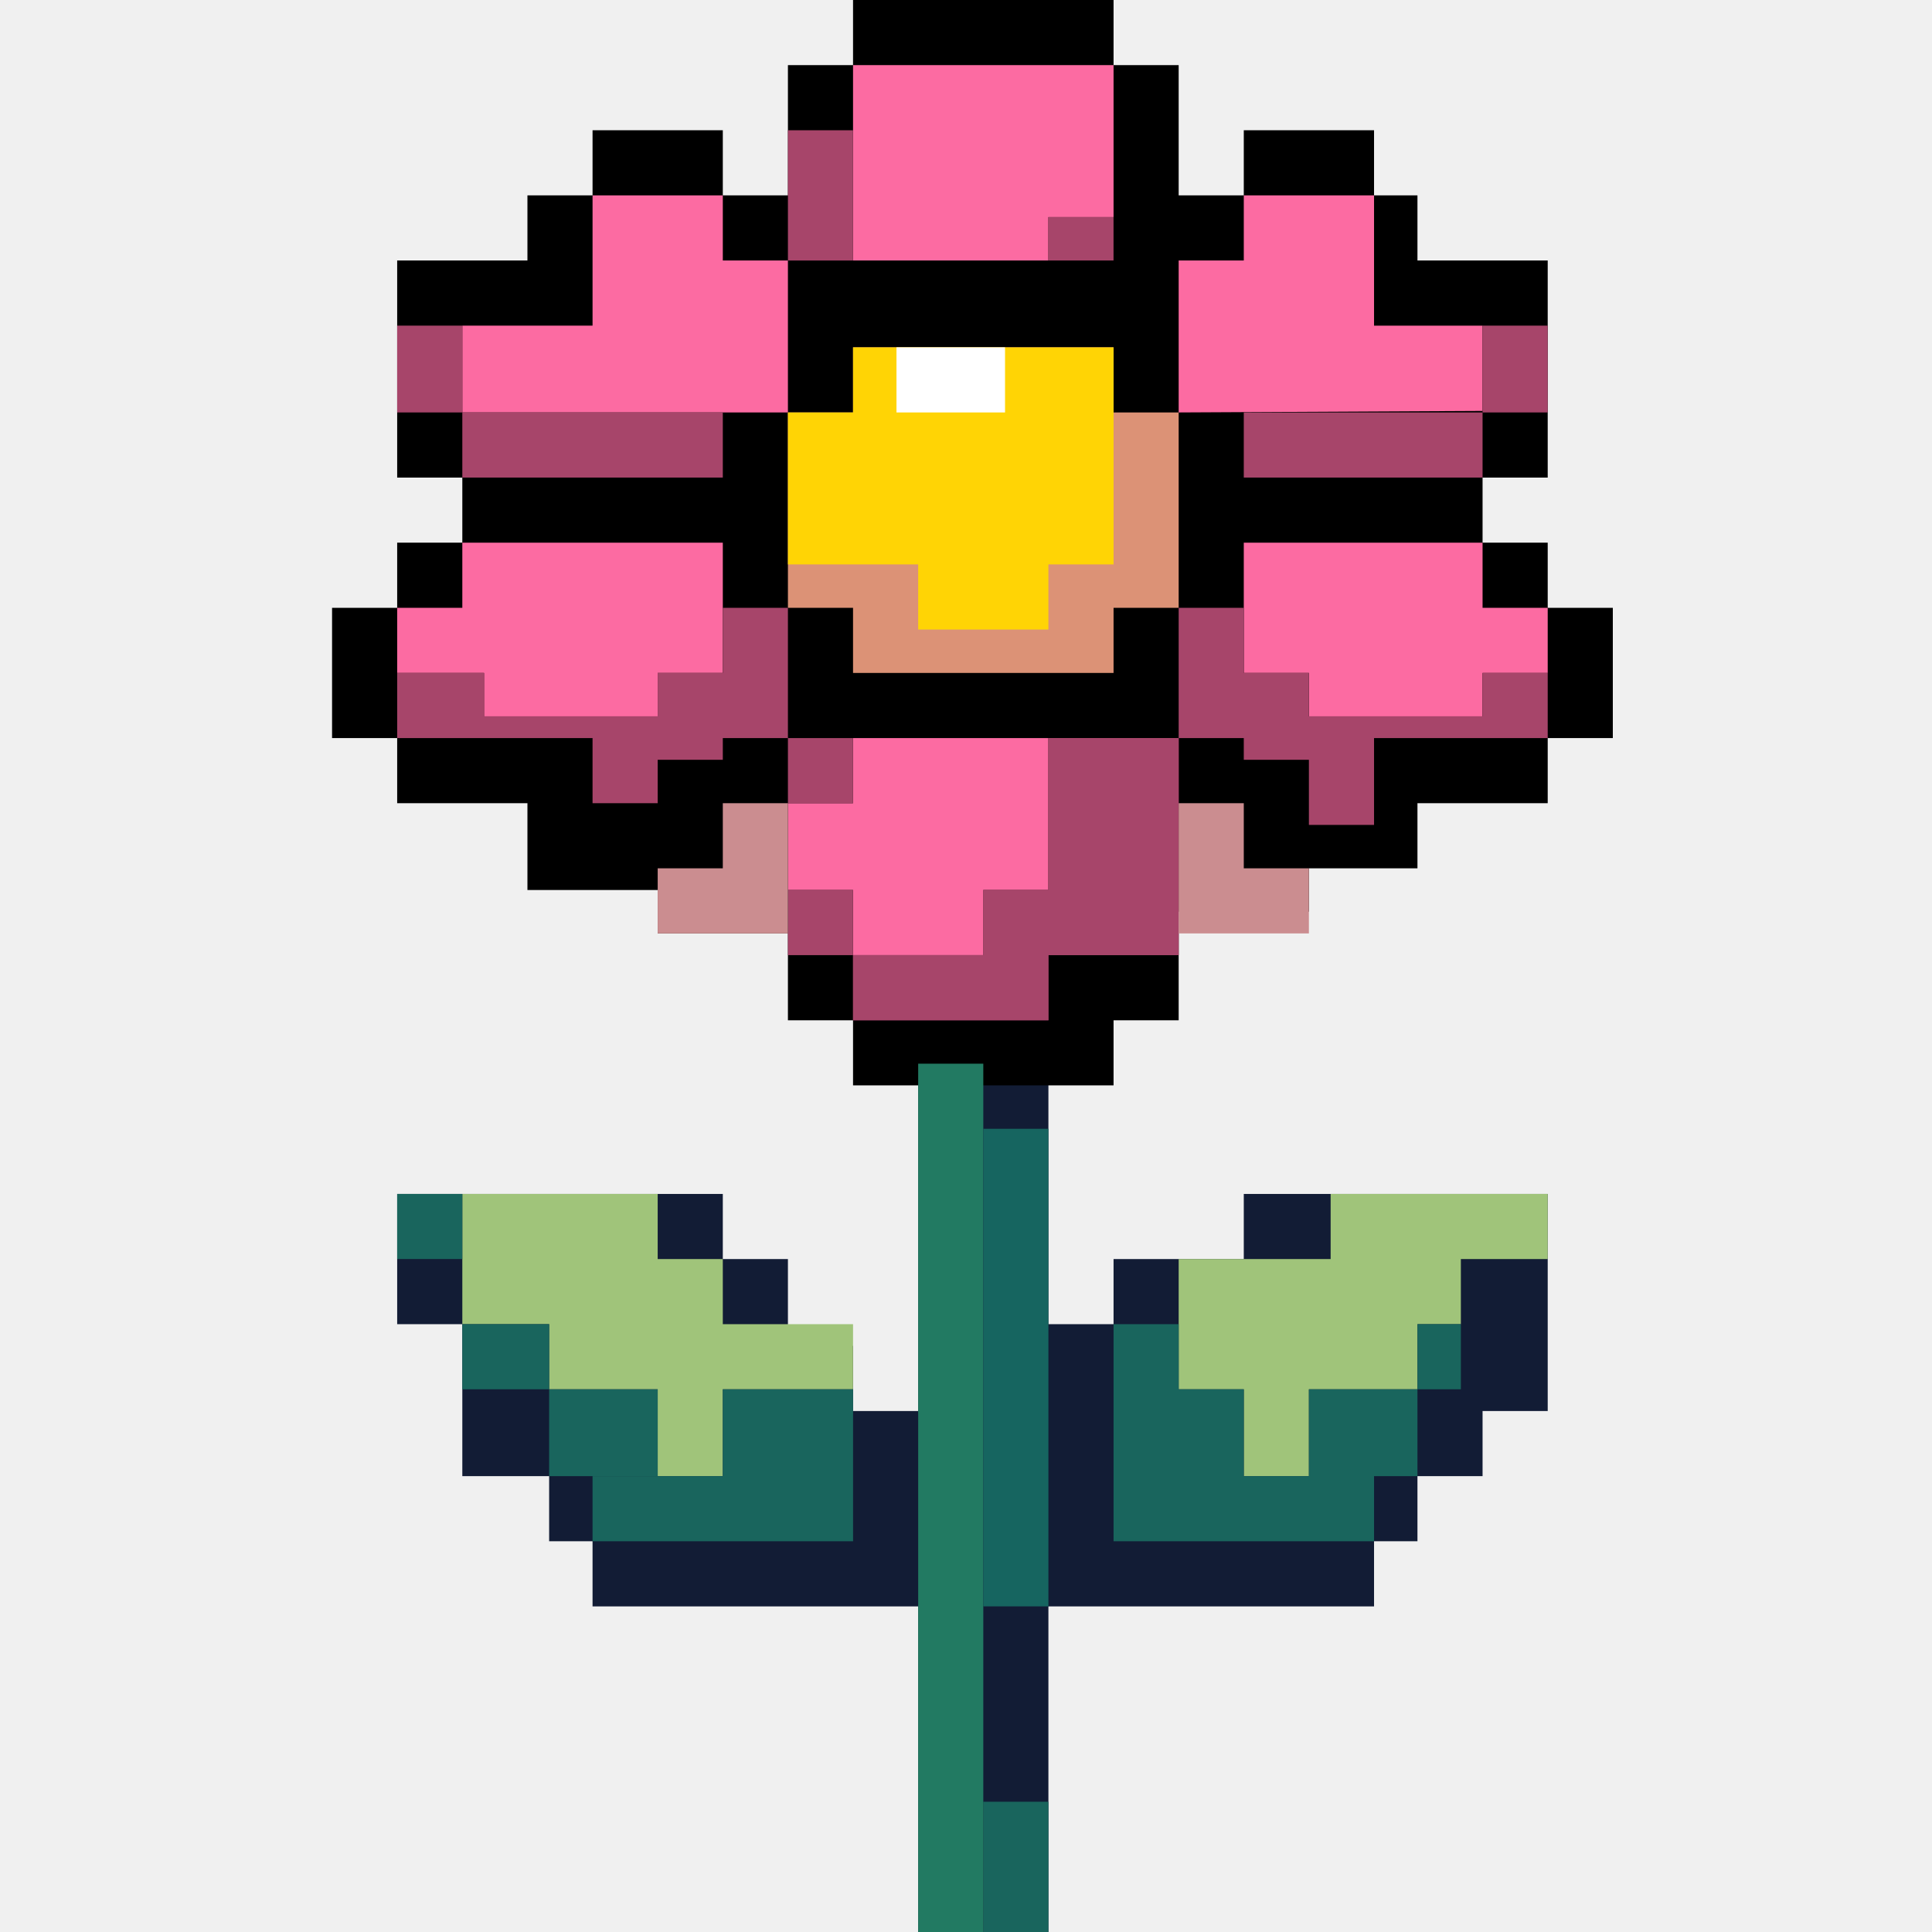
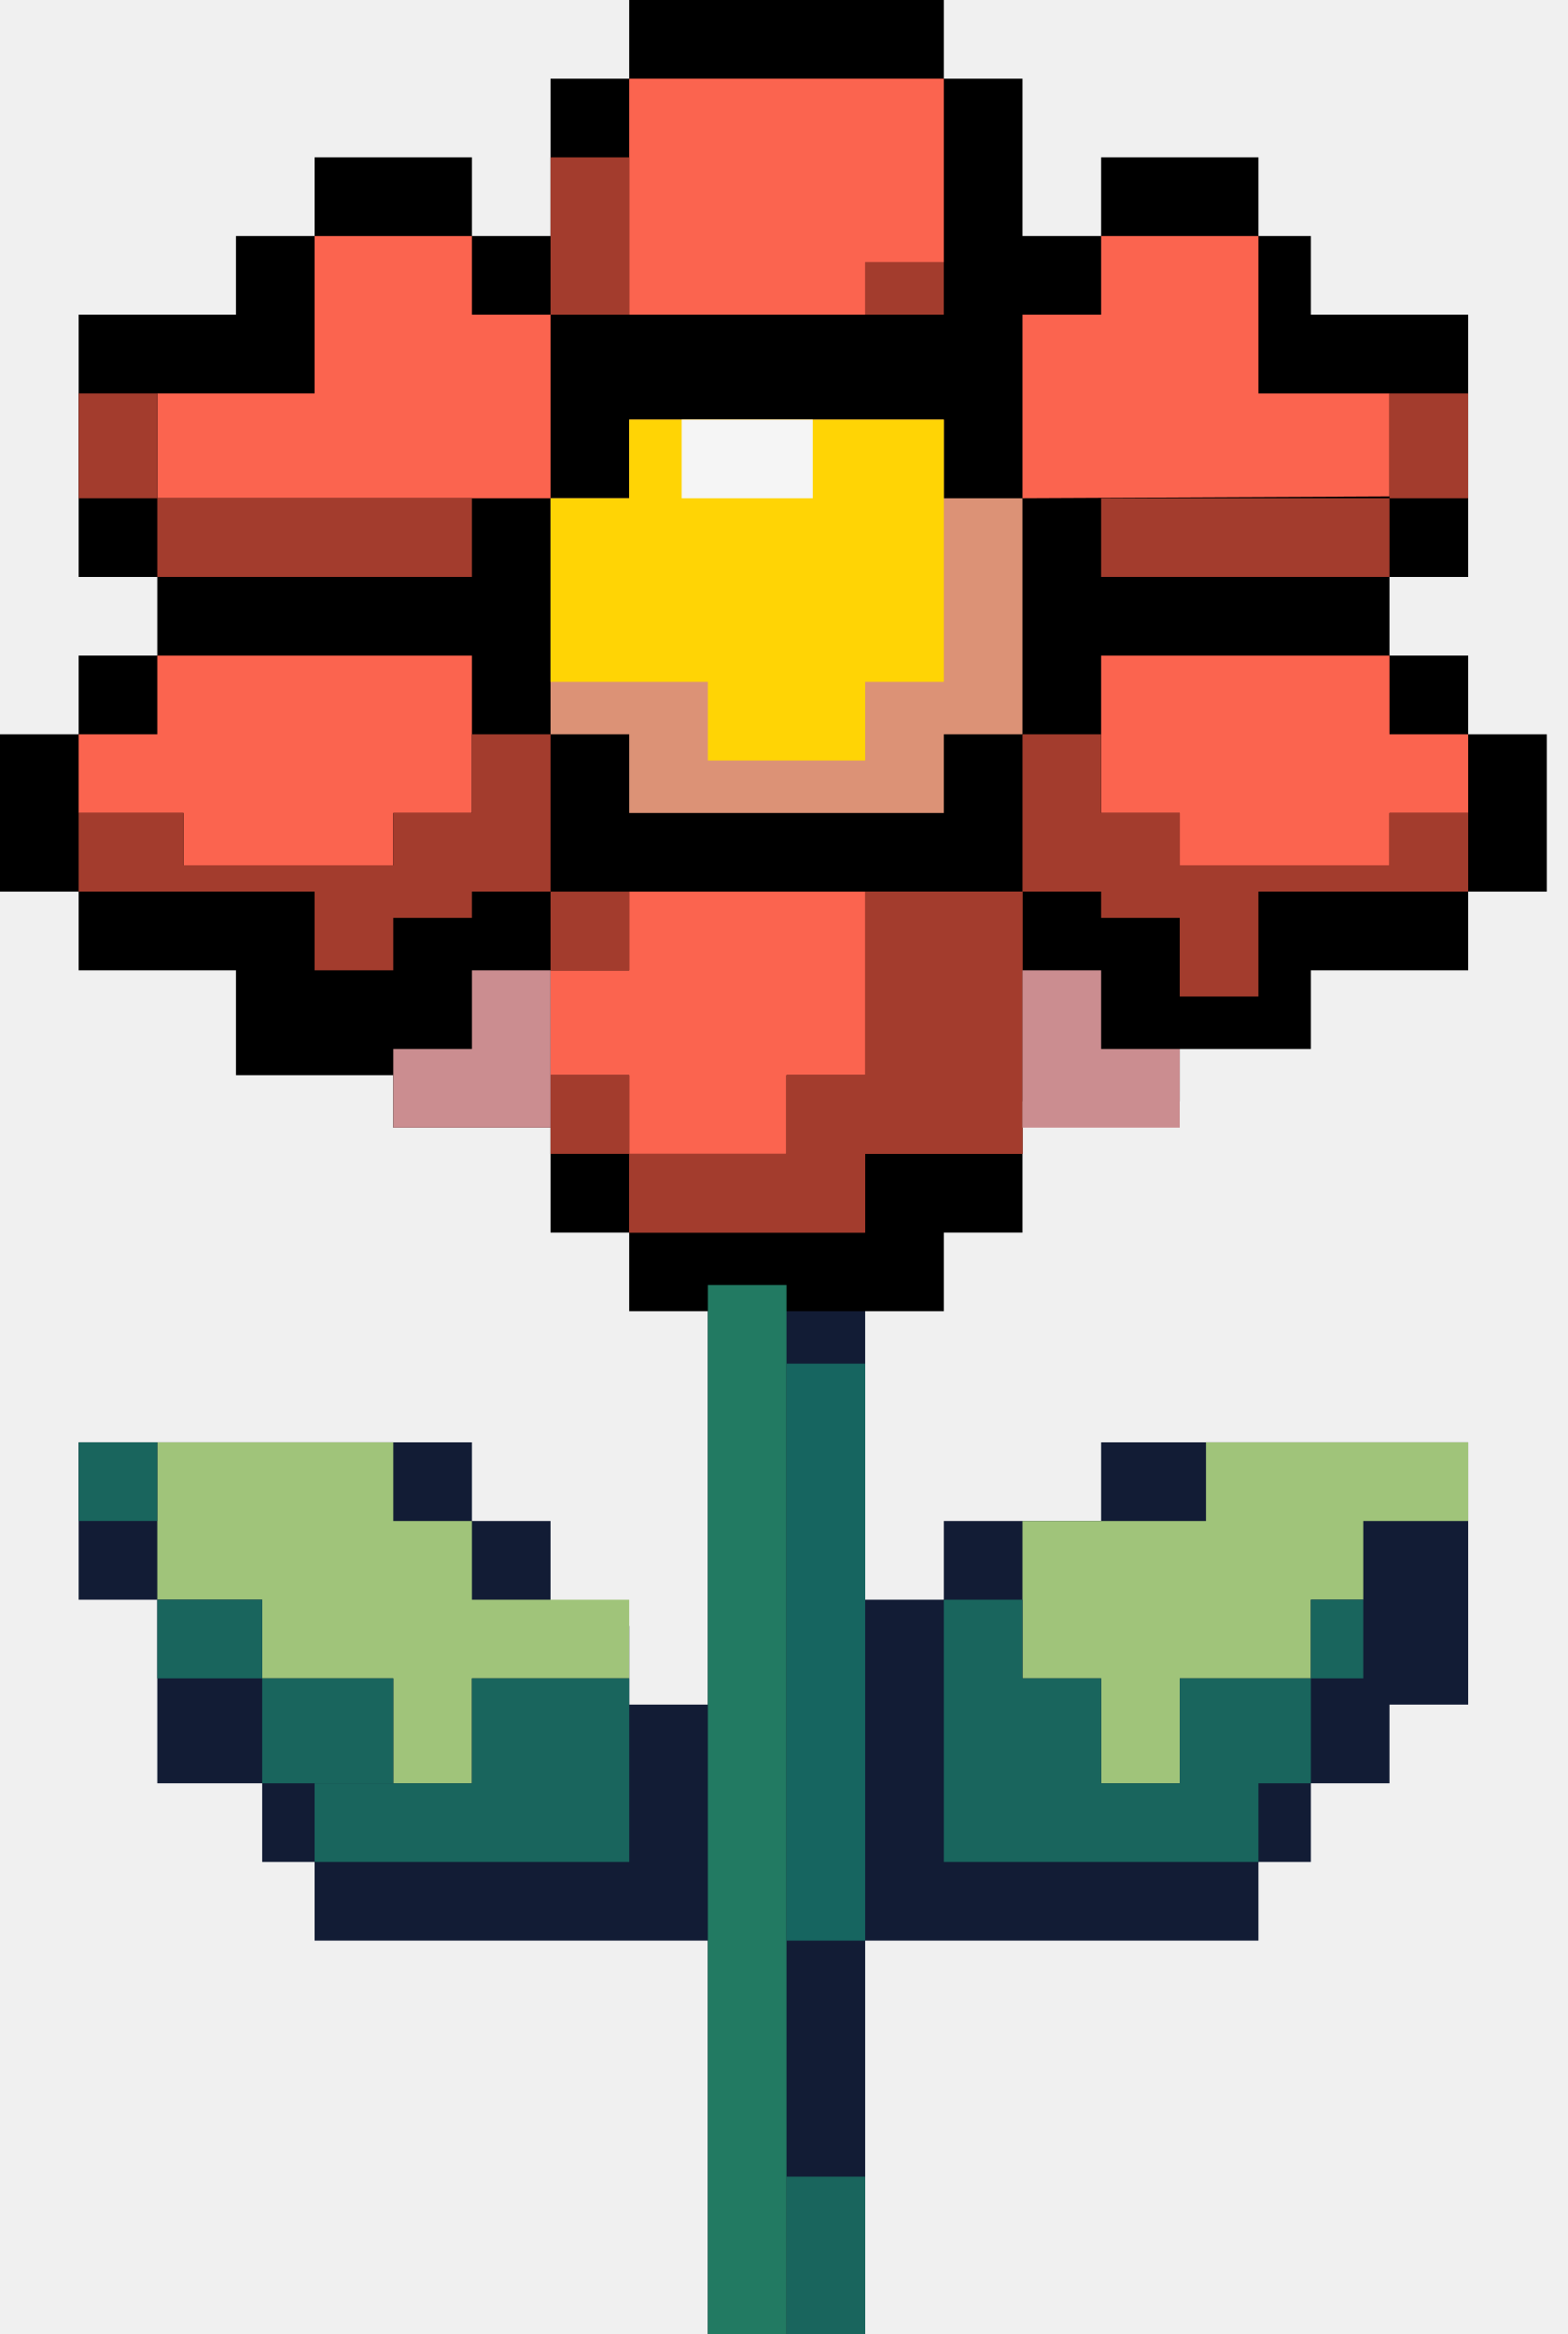
- <svg xmlns="http://www.w3.org/2000/svg" width="64" height="64" viewBox="0 0 64 64" fill="none">
-   <g clip-path="url(#clip0_1012_16930)">
-     <path d="M30.416 35.236H34.73V43.865H36.888V41.708H41.202V39.551H51.27V46.742H49.112V48.899H46.955V51.056H45.517V53.214H34.73V64H30.416V61.843V53.214H19.629V51.056H18.191V48.899H15.315V43.865H13.157V39.551H23.944V41.708H26.101V44.584H28.259V46.742H30.416V35.236Z" fill="#121C35" />
-     <path d="M28.258 0H36.888V2.157H39.045V6.472H41.202V4.315H45.517V6.472H46.955V8.629H51.27V15.82H49.112V17.977H51.27V20.135H53.427V24.449H51.27V26.607H46.955V28.764H43.36V30.202H39.045V33.798H36.888V35.955H28.258V33.798H26.101V30.921H21.787V29.483H17.472V26.607H13.157V24.449H11V20.135H13.157V17.977H15.315V15.82H13.157V8.629H17.472V6.472H19.629V4.315H23.944V6.472H26.101V2.157H28.258V0Z" fill="black" />
-     <path d="M15.315 10.787H19.629V6.472H23.944V8.629H26.101V10.787V13.663H15.315V10.787Z" fill="#FC6BA2" />
-     <path d="M15.315 17.977H23.944V22.292H21.787V23.73H16.034V22.292H13.157V20.135H15.315V17.977Z" fill="#FC6BA2" />
-     <path d="M28.258 2.157H36.888V7.191H34.73V8.629H28.258V2.157Z" fill="#FC6BA2" />
-     <path d="M39.045 8.629H41.202V6.472H45.517V8.629V10.787H49.112V13.612L39.045 13.663V8.629Z" fill="#FC6BA2" />
-     <path d="M28.258 24.45H34.73V29.483H32.573V31.64H28.258V29.483H26.101V26.607H28.258V24.45Z" fill="#FC6BA2" />
-     <path d="M41.202 17.977H49.112V20.135H51.27V22.292H49.112V23.73H43.36V22.292H41.202V17.977Z" fill="#FC6BA2" />
-     <path d="M28.258 11.506H36.888V13.663H39.045V20.135H36.888V22.292H28.258V20.135H26.101V13.663H28.258V11.506Z" fill="#DC9276" />
-     <rect x="13.157" y="10.787" width="2.157" height="2.876" fill="#A7456A" />
-     <rect x="26.101" y="4.315" width="2.157" height="4.315" fill="#A7456A" />
-     <rect x="49.112" y="10.787" width="2.157" height="2.876" fill="#A7456A" />
-     <rect x="34.73" y="7.191" width="2.157" height="1.438" fill="#A7456A" />
-     <rect x="26.101" y="24.45" width="2.157" height="2.157" fill="#A7456A" />
-     <rect x="26.101" y="29.483" width="2.157" height="2.157" fill="#A7456A" />
-     <path d="M28.258 31.64H32.573V29.483H34.73V24.45H39.045V31.64H34.73V33.798H28.258V31.64Z" fill="#A7456A" />
-     <path d="M28.258 31.64H32.573V29.483H34.73V24.45H39.045V31.64H34.73V33.798H28.258V31.64Z" fill="#A7456A" />
-     <path d="M13.157 22.292H16.034V23.73H21.787V22.292H23.944V20.135H26.101V23.73V24.45H23.944V25.169H21.787V26.607H19.629V24.45H13.157V22.292Z" fill="#A7456A" />
-     <rect x="15.315" y="13.663" width="8.629" height="2.157" fill="#A7456A" />
-     <rect x="41.202" y="13.663" width="7.91" height="2.157" fill="#A7456A" />
-     <path d="M39.045 20.135H41.202V22.292H43.359V23.73H49.112V22.292H51.27V24.45H45.517V27.326H43.359V25.169H41.202V24.45H39.045V20.135Z" fill="#A7456A" />
-     <path d="M21.787 28.764H23.944V26.607H26.101V28.764V30.921H21.787V28.764Z" fill="#CB8D90" />
-     <path d="M39.045 26.607H41.202V28.764H43.359V30.921H41.202H39.045V26.607Z" fill="#CB8D90" />
-     <path d="M28.258 11.506H36.888V18.697H34.73V20.854H30.416V18.697H26.101V13.663H28.258V11.506Z" fill="#FFD405" />
-     <rect x="29.697" y="11.506" width="3.596" height="2.157" fill="white" />
-     <path d="M15.315 39.55H21.787V41.708H23.944V43.865H28.258V46.022H23.944V48.899H21.787V46.022H18.191V43.865H15.315V39.55Z" fill="#A0C47A" />
-     <path d="M51.27 39.55H44.079V41.708H41.202H39.045V46.022H41.202V48.899H43.359V46.022H46.955V43.865H48.393V41.708H51.27V39.55Z" fill="#A0C47A" />
-     <rect x="13.157" y="39.55" width="2.157" height="2.157" fill="#19655D" />
-     <rect x="46.955" y="43.865" width="1.438" height="2.157" fill="#19655D" />
-     <path d="M43.36 46.022H46.955V48.899H45.517V51.056H36.888V43.865H39.045V46.022H41.202V48.899H43.36V46.022Z" fill="#19655D" />
-     <rect x="18.191" y="46.023" width="3.596" height="2.876" fill="#19655D" />
-     <path d="M19.629 48.899H23.944V46.023H28.259V48.899V51.056H19.629V48.899Z" fill="#19655D" />
-     <rect x="15.315" y="43.865" width="2.876" height="2.157" fill="#19655D" />
-     <rect x="32.573" y="59.685" width="2.157" height="4.315" fill="#19655D" />
-     <rect x="30.416" y="35.236" width="2.157" height="28.764" fill="#227A62" />
-     <rect x="32.573" y="37.393" width="2.157" height="15.82" fill="#166560" />
+ <svg xmlns="http://www.w3.org/2000/svg" width="43" height="64" viewBox="0 0 43 64" fill="none">
+   <g clip-path="url(#clip0_834_6927)">
+     <path d="M19.416 35.236H23.73V43.865H25.888V41.708H30.202V39.55H40.27V46.742H38.112V48.899H35.955V51.056H34.517V53.213H23.73V64H19.416V61.843V53.213H8.629V51.056H7.191V48.899H4.315V43.865H2.157V39.55H12.944V41.708H15.101V44.584H17.259V46.742H19.416V35.236Z" fill="#121C35" />
+     <path d="M17.258 0H25.888V2.157H28.045V6.472H30.202V4.315H34.517V6.472H35.955V8.629H40.27V15.82H38.112V17.977H40.27V20.135H42.427V24.449H40.27V26.607H35.955V28.764H32.36V30.202H28.045V33.798H25.888V35.955H17.258V33.798H15.101V30.921H10.787V29.483H6.472V26.607H2.157V24.449H0V20.135H2.157V17.977H4.315V15.82H2.157V8.629H6.472V6.472H8.629V4.315H12.944V6.472H15.101V2.157H17.258V0Z" fill="black" />
+     <path d="M4.315 10.787H8.629V6.472H12.944V8.629H15.101V10.787V13.663H4.315V10.787Z" fill="#FB644F" />
+     <path d="M4.315 17.977H12.944V22.292H10.787V23.73H5.034V22.292H2.157V20.135H4.315V17.977Z" fill="#FB644F" />
+     <path d="M17.258 2.157H25.888V7.191H23.73V8.629H17.258V2.157Z" fill="#FB644F" />
+     <path d="M28.045 8.629H30.202V6.472H34.517V8.629V10.787H38.112V13.612L28.045 13.663V8.629Z" fill="#FB644F" />
+     <path d="M17.258 24.45H23.73V29.483H21.573V31.64H17.258V29.483H15.101V26.607H17.258V24.45Z" fill="#FB644F" />
+     <path d="M30.202 17.977H38.112V20.135H40.27V22.292H38.112V23.73H32.36V22.292H30.202V17.977Z" fill="#FB644F" />
+     <path d="M17.258 11.506H25.888V13.663H28.045V20.135H25.888V22.292H17.258V20.135H15.101V13.663H17.258V11.506Z" fill="#DC9276" />
+     <rect x="2.157" y="10.787" width="2.157" height="2.876" fill="#A33C2D" />
+     <rect x="15.101" y="4.315" width="2.157" height="4.315" fill="#A33C2D" />
+     <rect x="38.112" y="10.787" width="2.157" height="2.876" fill="#A33C2D" />
+     <rect x="23.73" y="7.191" width="2.157" height="1.438" fill="#A33C2D" />
+     <rect x="15.101" y="24.45" width="2.157" height="2.157" fill="#A33C2D" />
+     <rect x="15.101" y="29.483" width="2.157" height="2.157" fill="#A33C2D" />
+     <path d="M17.258 31.64H21.573V29.483H23.73V24.45H28.045V31.64H23.73V33.798H17.258V31.64Z" fill="#A33C2D" />
+     <path d="M17.258 31.64H21.573V29.483H23.73V24.45H28.045V31.64H23.73V33.798H17.258V31.64Z" fill="#A33C2D" />
+     <path d="M2.157 22.292H5.034V23.73H10.787V22.292H12.944V20.135H15.101V23.73V24.449H12.944V25.169H10.787V26.607H8.629V24.449H2.157V22.292Z" fill="#A33C2D" />
+     <rect x="4.315" y="13.663" width="8.629" height="2.157" fill="#A33C2D" />
+     <rect x="30.202" y="13.663" width="7.91" height="2.157" fill="#A33C2D" />
+     <path d="M28.045 20.135H30.202V22.292H32.359V23.73H38.112V22.292H40.27V24.449H34.517V27.326H32.359V25.169H30.202V24.449H28.045V20.135Z" fill="#A33C2D" />
+     <path d="M10.787 28.764H12.944V26.607H15.101V28.764V30.921H10.787V28.764Z" fill="#CB8D90" />
+     <path d="M28.045 26.607H30.202V28.764H32.359V30.921H30.202H28.045V26.607Z" fill="#CB8D90" />
+     <path d="M17.258 11.506H25.888V18.697H23.73V20.854H19.416V18.697H15.101V13.663H17.258V11.506Z" fill="#FFD405" />
+     <rect x="18.697" y="11.506" width="3.596" height="2.157" fill="#F5F5F5" />
+     <path d="M4.315 39.55H10.787V41.708H12.944V43.865H17.258V46.022H12.944V48.899H10.787V46.022H7.191V43.865H4.315V39.55Z" fill="#A0C47A" />
+     <path d="M40.27 39.55H33.079V41.708H30.202H28.045V46.022H30.202V48.899H32.359V46.022H35.955V43.865H37.393V41.708H40.27V39.55Z" fill="#A0C47A" />
+     <rect x="2.157" y="39.55" width="2.157" height="2.157" fill="#19655D" />
+     <rect x="35.955" y="43.865" width="1.438" height="2.157" fill="#19655D" />
+     <path d="M32.36 46.023H35.955V48.899H34.517V51.056H25.888V43.865H28.045V46.023H30.202V48.899H32.36V46.023Z" fill="#19655D" />
+     <rect x="7.191" y="46.023" width="3.596" height="2.876" fill="#19655D" />
+     <path d="M8.629 48.899H12.944V46.023H17.259V48.899V51.056H8.629V48.899Z" fill="#19655D" />
+     <rect x="4.315" y="43.865" width="2.876" height="2.157" fill="#19655D" />
+     <rect x="21.573" y="59.685" width="2.157" height="4.315" fill="#19655D" />
+     <rect x="19.416" y="35.236" width="2.157" height="28.764" fill="#227A62" />
+     <rect x="21.573" y="37.393" width="2.157" height="15.82" fill="#166560" />
  </g>
  <defs>
-     <clipPath id="clip0_1012_16930">
-       <rect width="42.427" height="64" fill="white" transform="translate(11)" />
+     <clipPath id="clip0_834_6927">
+       <rect width="42.427" height="64" fill="white" />
    </clipPath>
  </defs>
</svg>
